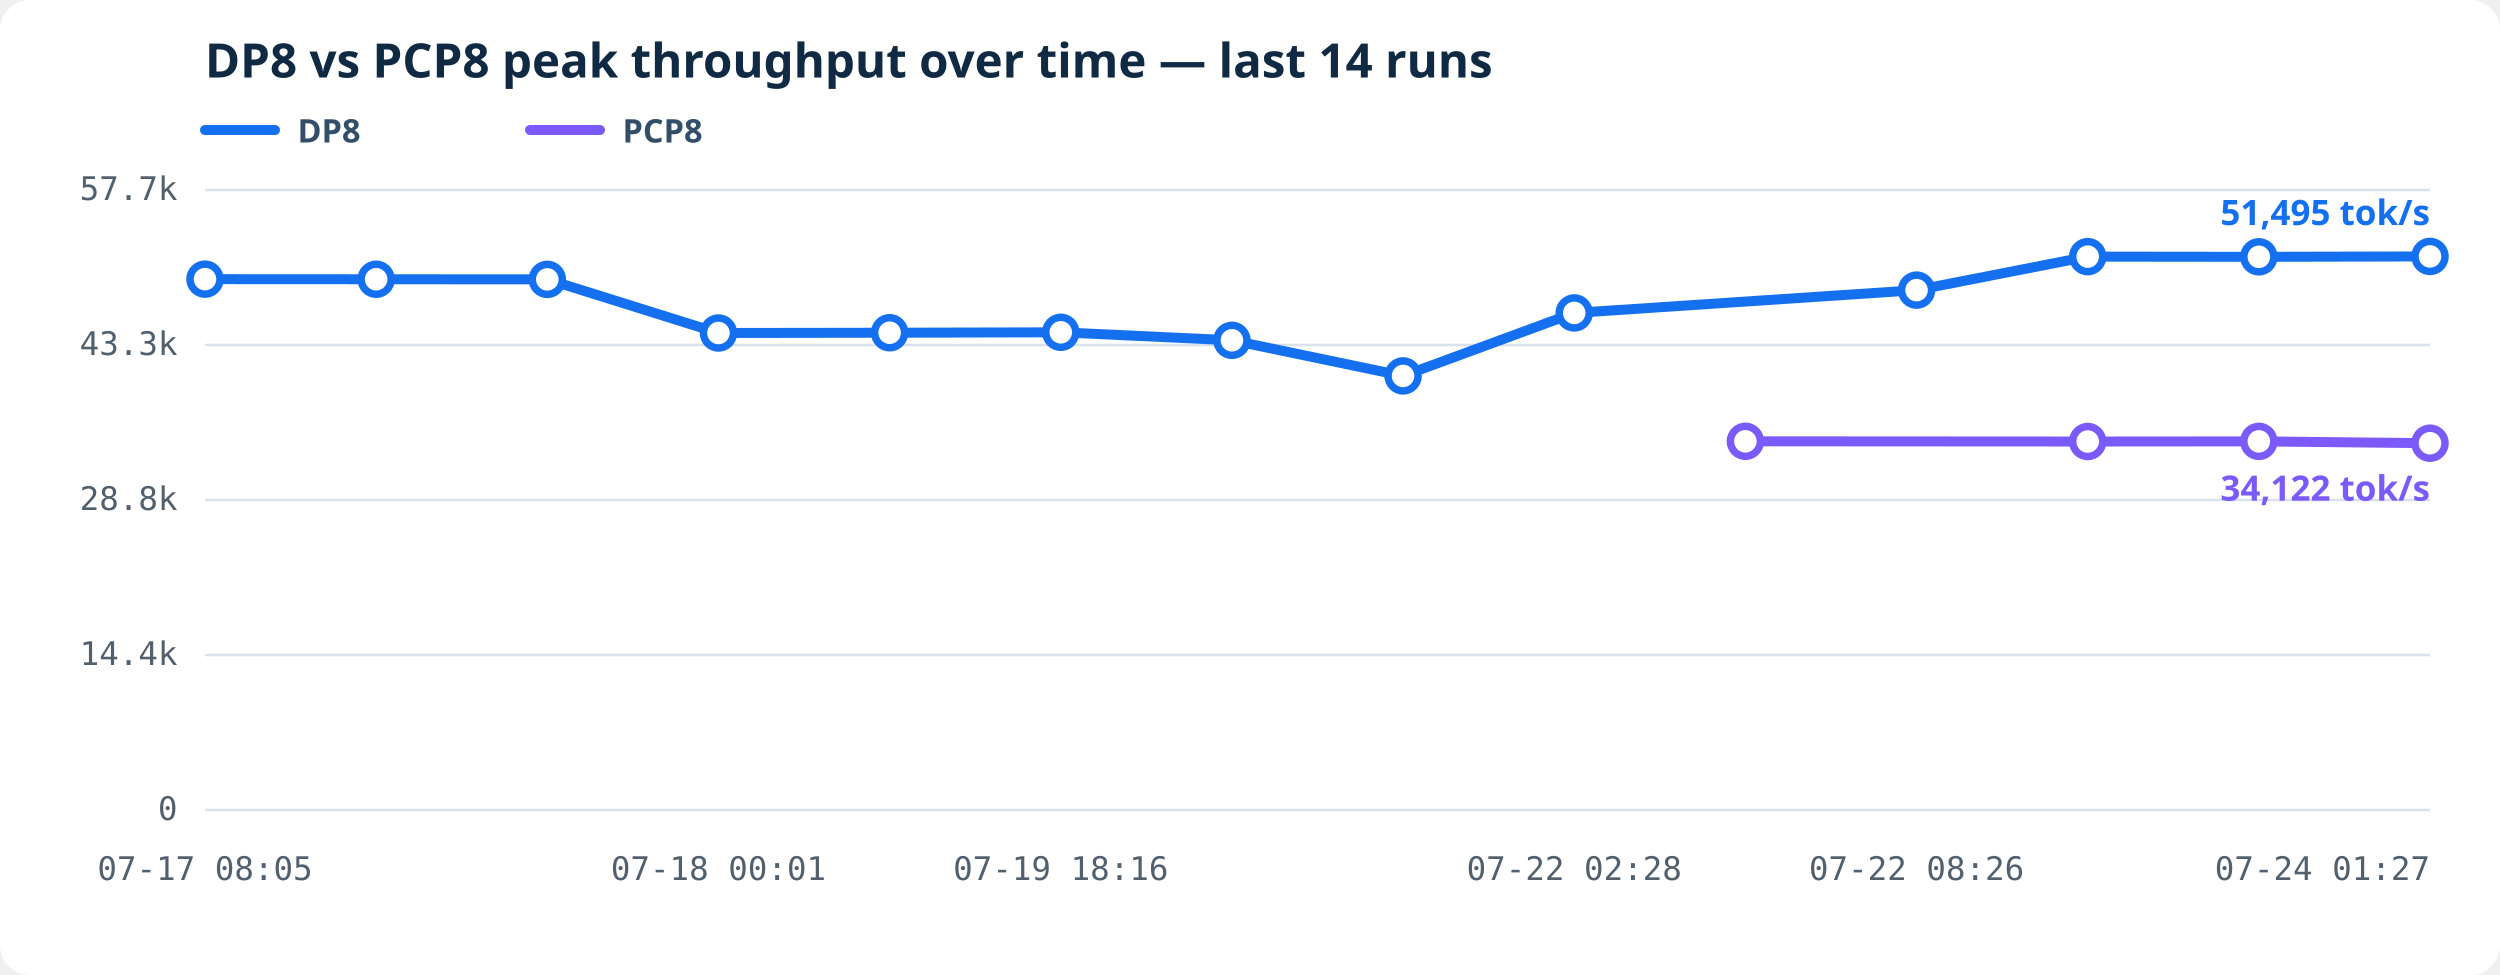
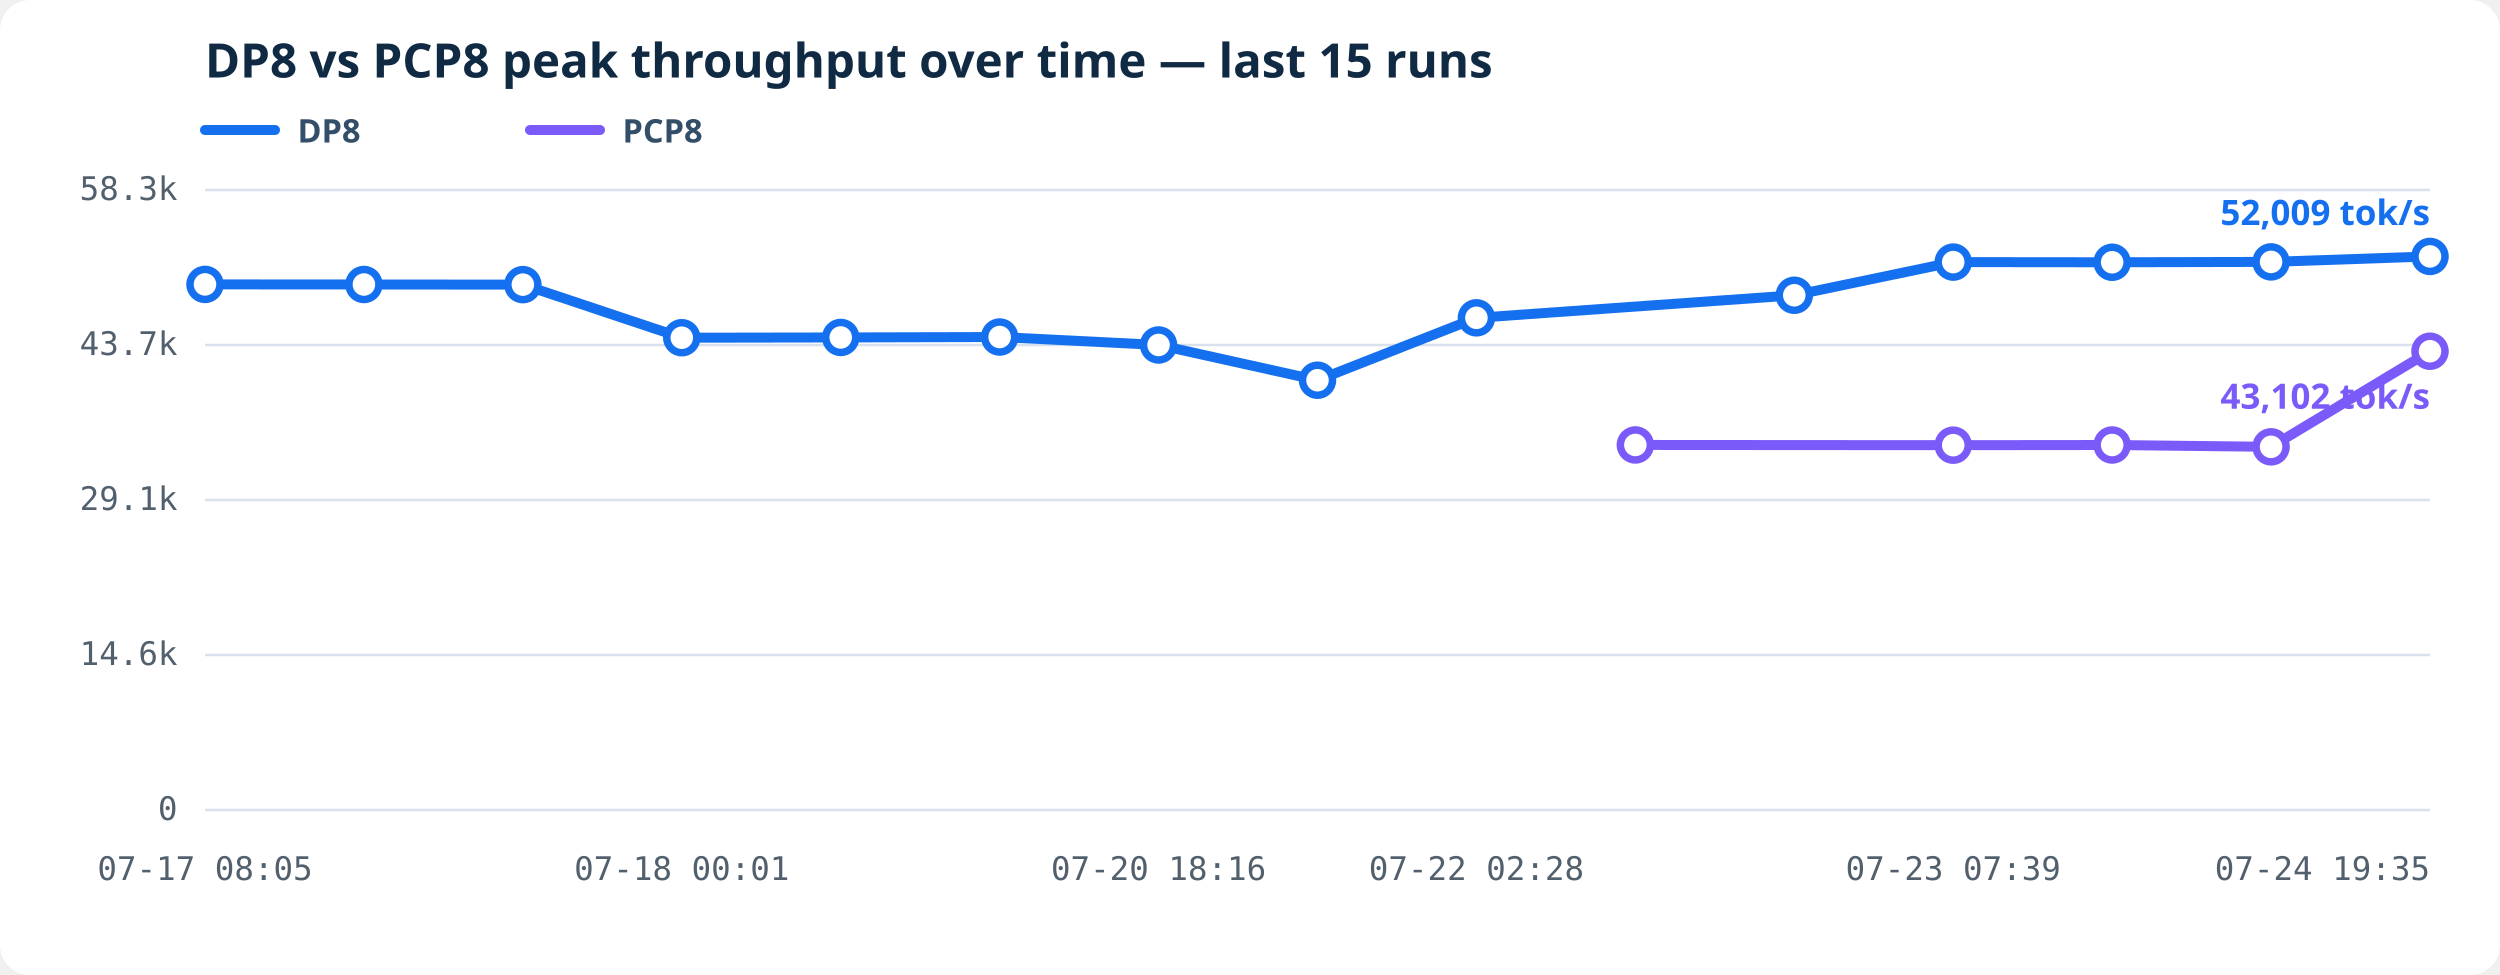
<svg xmlns="http://www.w3.org/2000/svg" viewBox="0 0 1000 390" role="img" aria-labelledby="history-title history-desc">
  <style>.bg{fill:#fff}.grid{stroke:#d9e2ec;stroke-width:1}.axis{fill:#52606d;font:13px ui-monospace,SFMono-Regular,Consolas,monospace}.heading{fill:#102a43;font:600 19px system-ui,sans-serif}.line{fill:none;stroke-width:4;stroke-linejoin:round;stroke-linecap:round}.dot{fill:#fff;stroke-width:3}.latest{stroke-width:3}.legend{fill:#334e68;font:600 13px system-ui,sans-serif}.value{font:600 14px system-ui,sans-serif}</style>
  <rect class="bg" width="1000" height="390" rx="12" />
-   <text class="heading" x="82" y="31">DP8 vs PCP8 peak throughput over time — last 14 runs</text>
+   <text class="heading" x="82" y="31">DP8 vs PCP8 peak throughput over time — last 15 runs</text>
  <line x1="82" y1="52" x2="110" y2="52" stroke="#1570ef" stroke-width="4" stroke-linecap="round" />
  <text class="legend" x="119" y="57">DP8</text>
  <line x1="212" y1="52" x2="240" y2="52" stroke="#7a5af8" stroke-width="4" stroke-linecap="round" />
  <text class="legend" x="249" y="57">PCP8</text>
  <line class="grid" x1="82" y1="324.00" x2="972" y2="324.00" />
  <text class="axis" text-anchor="end" x="71" y="328.00">0</text>
  <line class="grid" x1="82" y1="262.00" x2="972" y2="262.00" />
-   <text class="axis" text-anchor="end" x="71" y="266.00">14.4k</text>
+   <text class="axis" text-anchor="end" x="71" y="266.00">14.6k</text>
  <line class="grid" x1="82" y1="200.00" x2="972" y2="200.00" />
-   <text class="axis" text-anchor="end" x="71" y="204.00">28.8k</text>
+   <text class="axis" text-anchor="end" x="71" y="204.00">29.1k</text>
  <line class="grid" x1="82" y1="138.00" x2="972" y2="138.00" />
-   <text class="axis" text-anchor="end" x="71" y="142.00">43.3k</text>
+   <text class="axis" text-anchor="end" x="71" y="142.00">43.7k</text>
  <line class="grid" x1="82" y1="76.00" x2="972" y2="76.00" />
-   <text class="axis" text-anchor="end" x="71" y="80.00">57.7k</text>
+   <text class="axis" text-anchor="end" x="71" y="80.00">58.3k</text>
  <text class="axis" text-anchor="middle" x="82.00" y="352">07-17 08:05</text>
-   <text class="axis" text-anchor="middle" x="287.38" y="352">07-18 00:01</text>
-   <text class="axis" text-anchor="middle" x="424.31" y="352">07-19 18:16</text>
-   <text class="axis" text-anchor="middle" x="629.69" y="352">07-22 02:28</text>
-   <text class="axis" text-anchor="middle" x="766.62" y="352">07-22 08:26</text>
-   <text class="axis" text-anchor="end" x="972.00" y="352">07-24 01:27</text>
-   <polyline class="line" stroke="#1570ef" points="82.00,111.66 150.46,111.70 218.92,111.75 287.38,133.20 355.85,133.09 424.31,132.92 492.77,136.13 561.23,150.37 629.69,125.17 766.62,116.05 835.08,102.65 903.54,102.73 972.00,102.57" />
-   <circle class="dot" fill="#fff" stroke="#1570ef" cx="82.00" cy="111.66" r="6" />
-   <circle class="dot" fill="#fff" stroke="#1570ef" cx="150.46" cy="111.70" r="6" />
-   <circle class="dot" fill="#fff" stroke="#1570ef" cx="218.92" cy="111.75" r="6" />
-   <circle class="dot" fill="#fff" stroke="#1570ef" cx="287.38" cy="133.20" r="6" />
-   <circle class="dot" fill="#fff" stroke="#1570ef" cx="355.85" cy="133.09" r="6" />
-   <circle class="dot" fill="#fff" stroke="#1570ef" cx="424.31" cy="132.92" r="6" />
-   <circle class="dot" fill="#fff" stroke="#1570ef" cx="492.77" cy="136.13" r="6" />
-   <circle class="dot" fill="#fff" stroke="#1570ef" cx="561.23" cy="150.37" r="6" />
-   <circle class="dot" fill="#fff" stroke="#1570ef" cx="629.69" cy="125.17" r="6" />
-   <circle class="dot" fill="#fff" stroke="#1570ef" cx="766.62" cy="116.05" r="6" />
-   <circle class="dot" fill="#fff" stroke="#1570ef" cx="835.08" cy="102.65" r="6" />
-   <circle class="dot" fill="#fff" stroke="#1570ef" cx="903.54" cy="102.73" r="6" />
+   <text class="axis" text-anchor="middle" x="272.71" y="352">07-18 00:01</text>
+   <text class="axis" text-anchor="middle" x="463.43" y="352">07-20 18:16</text>
+   <text class="axis" text-anchor="middle" x="590.57" y="352">07-22 02:28</text>
+   <text class="axis" text-anchor="middle" x="781.29" y="352">07-23 07:39</text>
+   <text class="axis" text-anchor="end" x="972.00" y="352">07-24 19:35</text>
+   <polyline class="line" stroke="#1570ef" points="82.00,113.76 145.57,113.80 209.14,113.85 272.71,135.09 336.29,134.98 399.86,134.81 463.43,137.99 527.00,152.09 590.57,127.13 717.71,118.11 781.29,104.84 844.86,104.91 908.43,104.76 972.00,102.57" />
+   <circle class="dot" fill="#fff" stroke="#1570ef" cx="82.00" cy="113.76" r="6" />
+   <circle class="dot" fill="#fff" stroke="#1570ef" cx="145.57" cy="113.80" r="6" />
+   <circle class="dot" fill="#fff" stroke="#1570ef" cx="209.14" cy="113.85" r="6" />
+   <circle class="dot" fill="#fff" stroke="#1570ef" cx="272.71" cy="135.09" r="6" />
+   <circle class="dot" fill="#fff" stroke="#1570ef" cx="336.29" cy="134.98" r="6" />
+   <circle class="dot" fill="#fff" stroke="#1570ef" cx="399.86" cy="134.81" r="6" />
+   <circle class="dot" fill="#fff" stroke="#1570ef" cx="463.43" cy="137.99" r="6" />
+   <circle class="dot" fill="#fff" stroke="#1570ef" cx="527.00" cy="152.09" r="6" />
+   <circle class="dot" fill="#fff" stroke="#1570ef" cx="590.57" cy="127.13" r="6" />
+   <circle class="dot" fill="#fff" stroke="#1570ef" cx="717.71" cy="118.11" r="6" />
+   <circle class="dot" fill="#fff" stroke="#1570ef" cx="781.29" cy="104.84" r="6" />
+   <circle class="dot" fill="#fff" stroke="#1570ef" cx="844.86" cy="104.91" r="6" />
+   <circle class="dot" fill="#fff" stroke="#1570ef" cx="908.43" cy="104.76" r="6" />
  <circle class="dot latest" fill="#1570ef" stroke="#1570ef" cx="972.00" cy="102.57" r="6" />
-   <text class="value" fill="#1570ef" text-anchor="end" x="972.00" y="90.00">51,495 tok/s</text>
-   <polyline class="line" stroke="#7a5af8" points="698.15,176.52 835.08,176.61 903.54,176.55 972.00,177.28" />
-   <circle class="dot" fill="#fff" stroke="#7a5af8" cx="698.15" cy="176.52" r="6" />
-   <circle class="dot" fill="#fff" stroke="#7a5af8" cx="835.08" cy="176.61" r="6" />
-   <circle class="dot" fill="#fff" stroke="#7a5af8" cx="903.54" cy="176.55" r="6" />
-   <circle class="dot latest" fill="#7a5af8" stroke="#7a5af8" cx="972.00" cy="177.28" r="6" />
-   <text class="value" fill="#7a5af8" text-anchor="end" x="972.00" y="200.28">34,122 tok/s</text>
+   <text class="value" fill="#1570ef" text-anchor="end" x="972.00" y="90.00">52,009 tok/s</text>
+   <polyline class="line" stroke="#7a5af8" points="654.14,177.98 781.29,178.07 844.86,178.00 908.43,178.73 972.00,140.49" />
+   <circle class="dot" fill="#fff" stroke="#7a5af8" cx="654.14" cy="177.98" r="6" />
+   <circle class="dot" fill="#fff" stroke="#7a5af8" cx="781.29" cy="178.07" r="6" />
+   <circle class="dot" fill="#fff" stroke="#7a5af8" cx="844.86" cy="178.00" r="6" />
+   <circle class="dot" fill="#fff" stroke="#7a5af8" cx="908.43" cy="178.73" r="6" />
+   <circle class="dot latest" fill="#7a5af8" stroke="#7a5af8" cx="972.00" cy="140.49" r="6" />
+   <text class="value" fill="#7a5af8" text-anchor="end" x="972.00" y="163.49">43,102 tok/s</text>
</svg>
